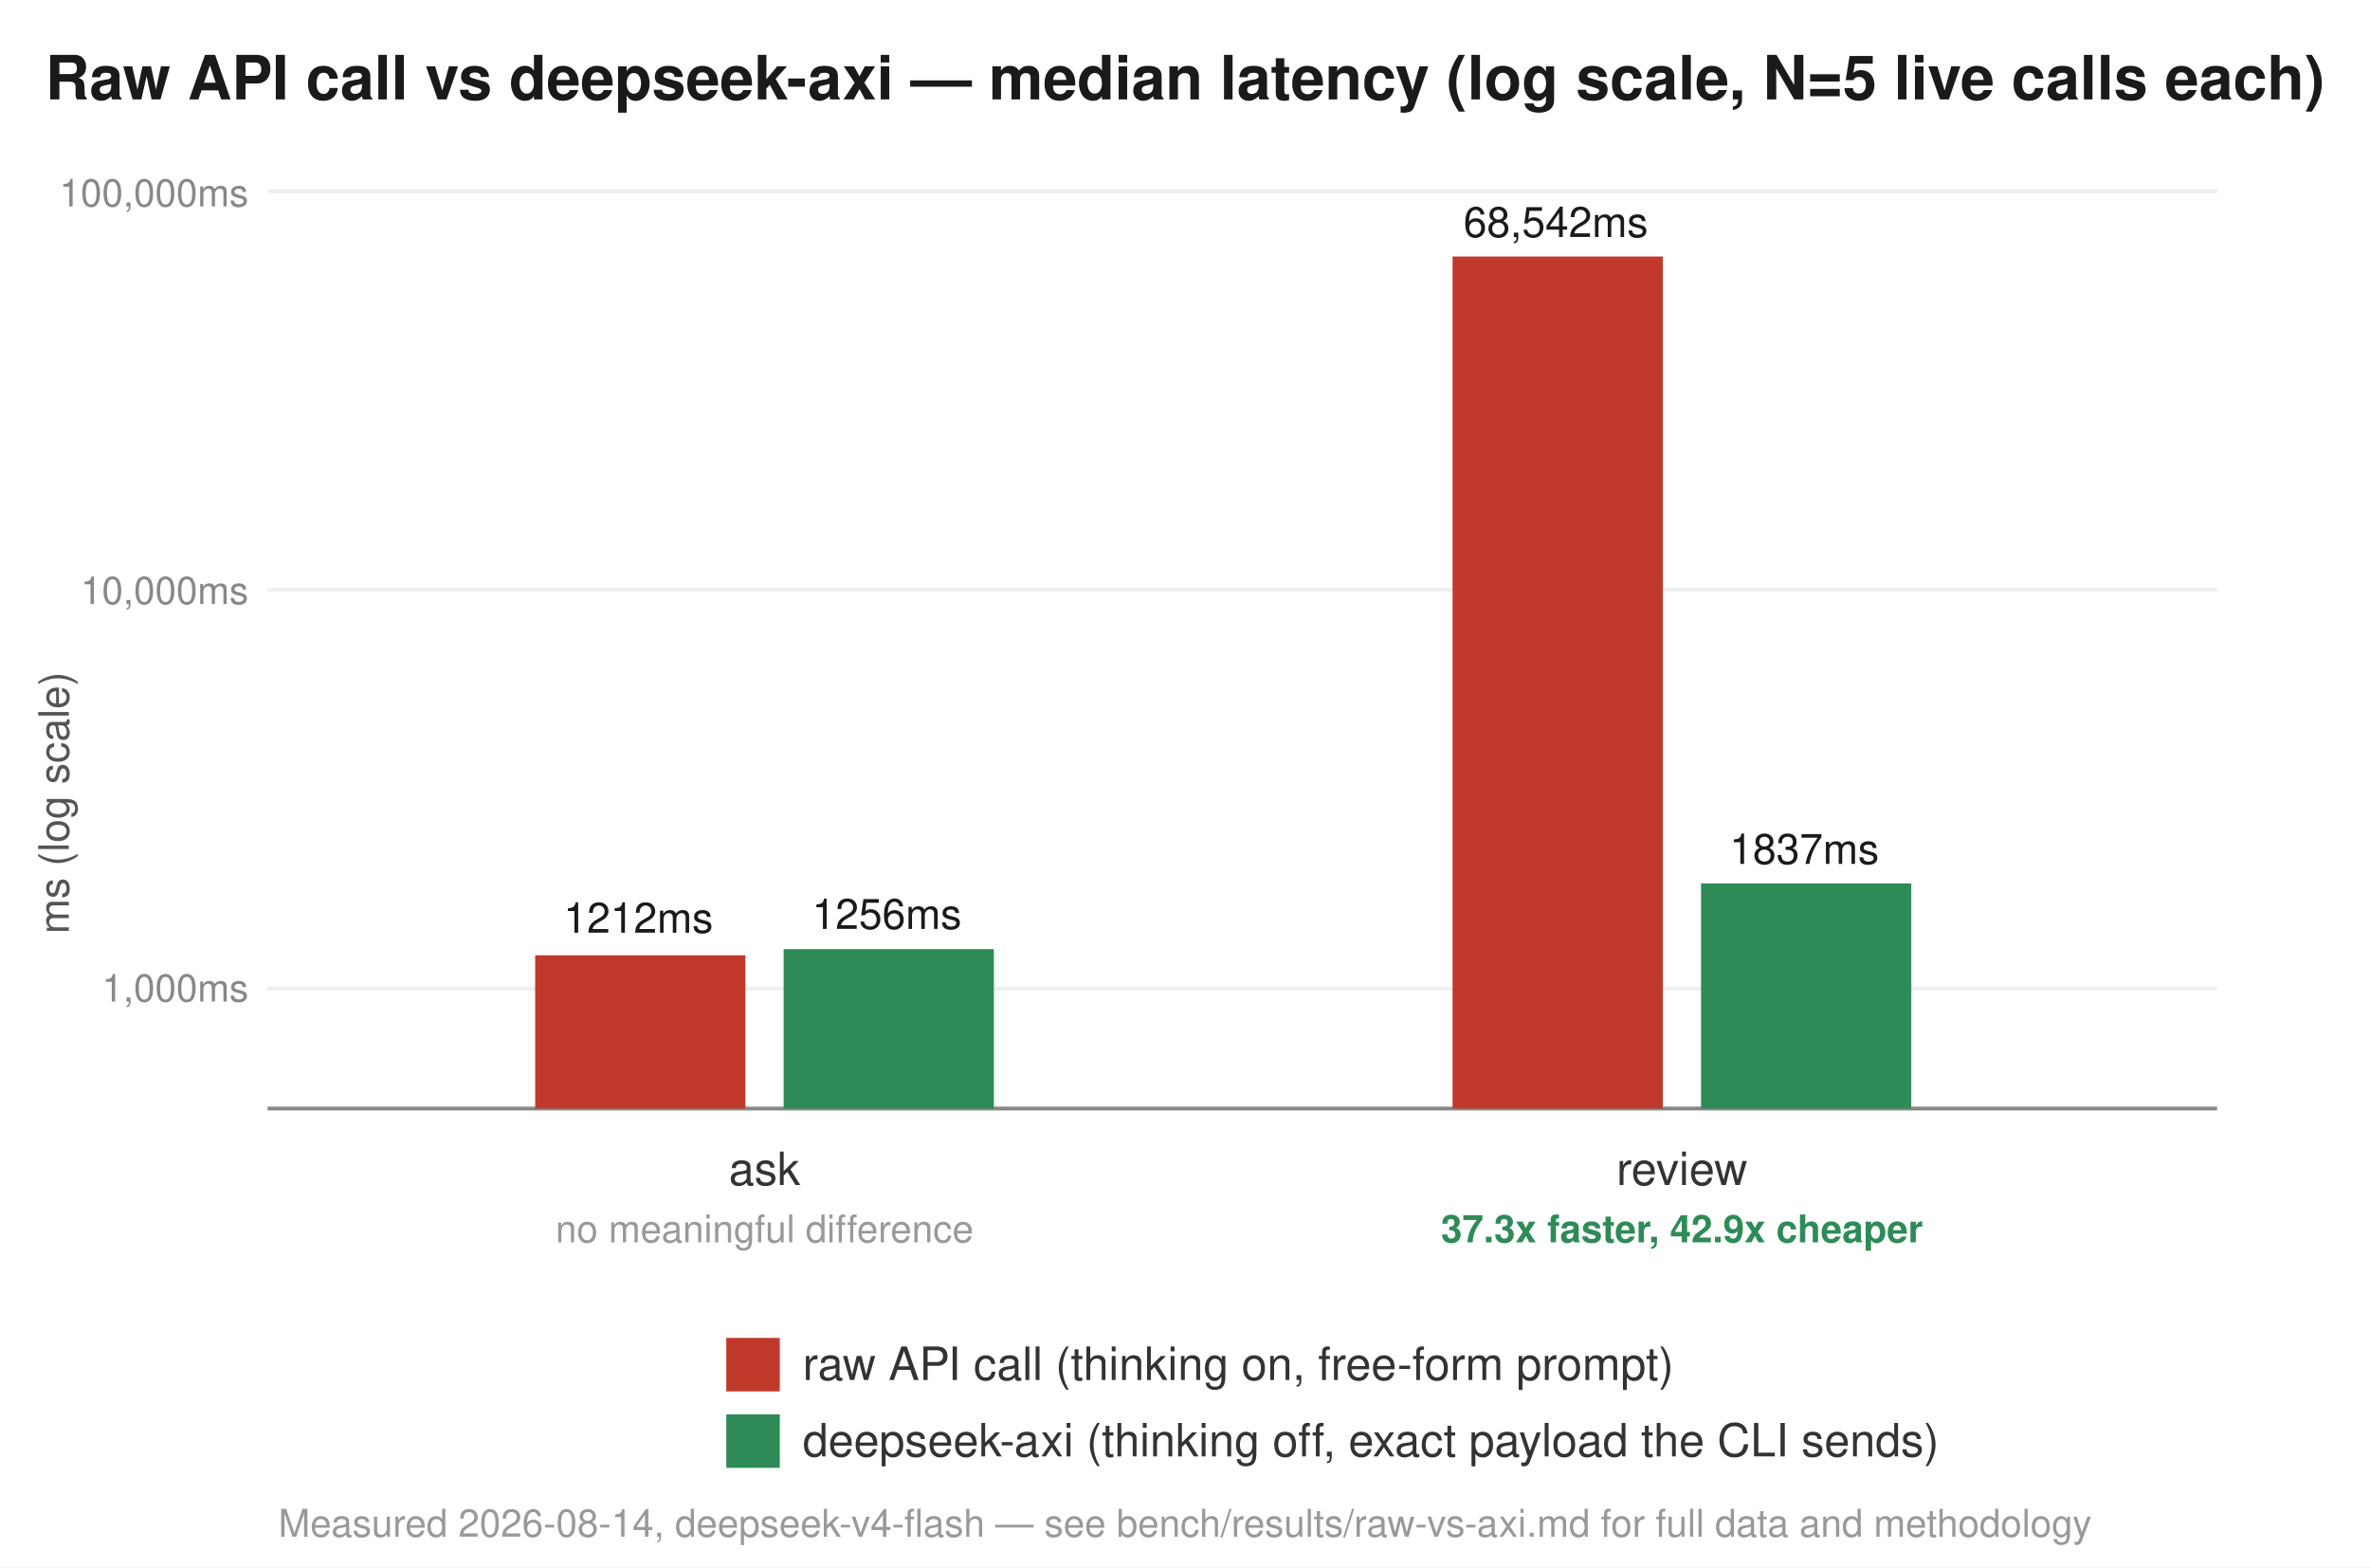
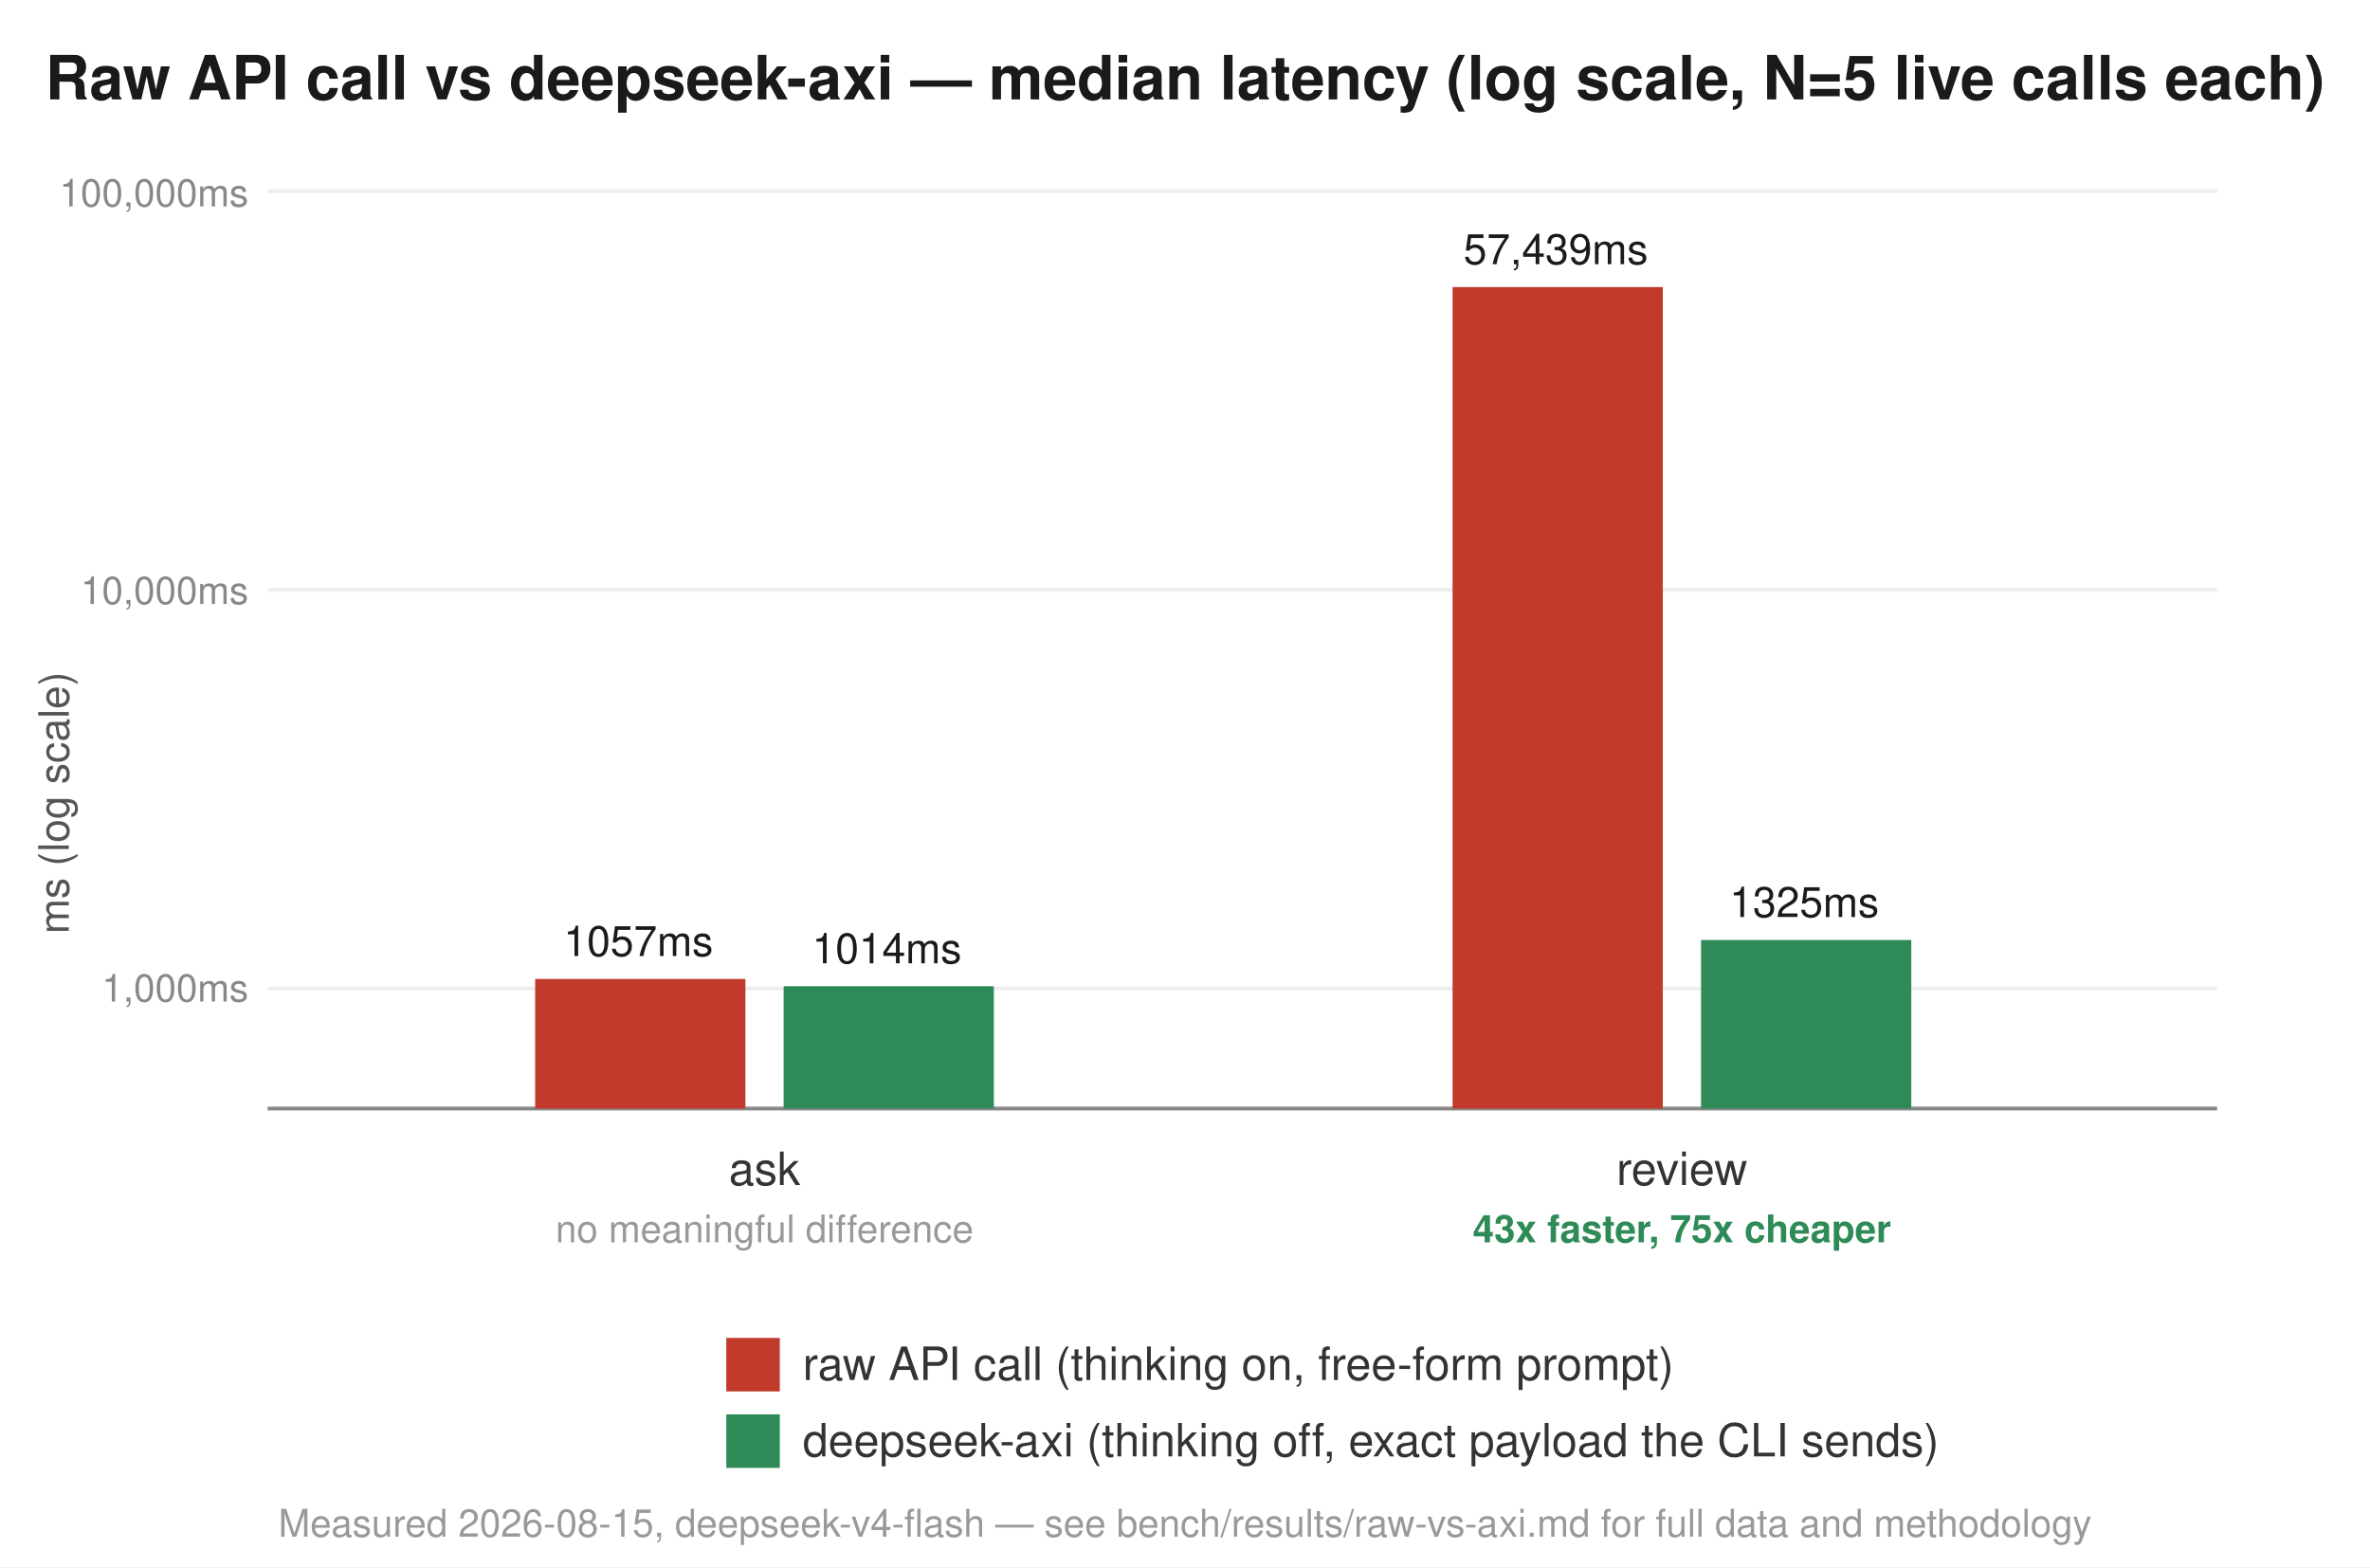
<svg xmlns="http://www.w3.org/2000/svg" width="620" height="410" viewBox="0 0 620 410" font-family="-apple-system,BlinkMacSystemFont,'Segoe UI',Helvetica,Arial,sans-serif">
  <rect width="620" height="410" fill="#ffffff" />
  <text x="310" y="26" text-anchor="middle" font-size="16" font-weight="600" fill="#1a1a1a">
    Raw API call vs deepseek-axi — median latency (log scale, N=5 live calls each)
  </text>
  <line x1="70" y1="290" x2="580" y2="290" stroke="#888" stroke-width="1" />
  <text x="18" y="210" font-size="11" fill="#555" text-anchor="middle" transform="rotate(-90 18 210)">ms (log scale)</text>
  <g stroke="#eee" stroke-width="1">
    <line x1="70" y1="258.6" x2="580" y2="258.6" />
    <line x1="70" y1="154.3" x2="580" y2="154.3" />
    <line x1="70" y1="50" x2="580" y2="50" />
  </g>
  <g font-size="10" fill="#888" text-anchor="end">
    <text x="65" y="262">1,000ms</text>
    <text x="65" y="158">10,000ms</text>
    <text x="65" y="54">100,000ms</text>
  </g>
  <g>
-     <rect x="140" y="249.9" width="55" height="40.1" fill="#C0392B" />
-     <rect x="205" y="248.3" width="55" height="41.7" fill="#2E8B57" />
-     <text x="167" y="244" text-anchor="middle" font-size="11" fill="#1a1a1a">1212ms</text>
-     <text x="232" y="243" text-anchor="middle" font-size="11" fill="#1a1a1a">1256ms</text>
+     <rect x="140" y="256.1" width="55" height="33.9" fill="#C0392B" />
+     <rect x="205" y="258.0" width="55" height="32.0" fill="#2E8B57" />
+     <text x="167" y="250.1" text-anchor="middle" font-size="11" fill="#1a1a1a">1057ms</text>
+     <text x="232" y="252.0" text-anchor="middle" font-size="11" fill="#1a1a1a">1014ms</text>
    <text x="200" y="310" text-anchor="middle" font-size="12" fill="#333">ask</text>
    <text x="200" y="325" text-anchor="middle" font-size="10" fill="#999">no meaningful difference</text>
  </g>
  <g>
-     <rect x="380" y="67.1" width="55" height="222.9" fill="#C0392B" />
-     <rect x="445" y="231.1" width="55" height="58.9" fill="#2E8B57" />
-     <text x="407" y="62" text-anchor="middle" font-size="11" fill="#1a1a1a">68,542ms</text>
-     <text x="472" y="226" text-anchor="middle" font-size="11" fill="#1a1a1a">1837ms</text>
+     <rect x="380" y="75.1" width="55" height="214.9" fill="#C0392B" />
+     <rect x="445" y="245.9" width="55" height="44.1" fill="#2E8B57" />
+     <text x="407" y="69.1" text-anchor="middle" font-size="11" fill="#1a1a1a">57,439ms</text>
+     <text x="472" y="239.9" text-anchor="middle" font-size="11" fill="#1a1a1a">1325ms</text>
    <text x="440" y="310" text-anchor="middle" font-size="12" fill="#333">review</text>
-     <text x="440" y="325" text-anchor="middle" font-size="10" font-weight="600" fill="#2E8B57">37.3x faster, 42.9x cheaper</text>
+     <text x="440" y="325" text-anchor="middle" font-size="10" font-weight="600" fill="#2E8B57">43x faster, 75x cheaper</text>
  </g>
  <g font-size="12" fill="#333">
    <rect x="190" y="350" width="14" height="14" fill="#C0392B" />
    <text x="210" y="361">raw API call (thinking on, free-form prompt)</text>
    <rect x="190" y="370" width="14" height="14" fill="#2E8B57" />
    <text x="210" y="381">deepseek-axi (thinking off, exact payload the CLI sends)</text>
  </g>
  <text x="310" y="402" text-anchor="middle" font-size="10" fill="#999">
-     Measured 2026-08-14, deepseek-v4-flash — see bench/results/raw-vs-axi.md for full data and methodology
+     Measured 2026-08-15, deepseek-v4-flash — see bench/results/raw-vs-axi.md for full data and methodology
  </text>
</svg>
